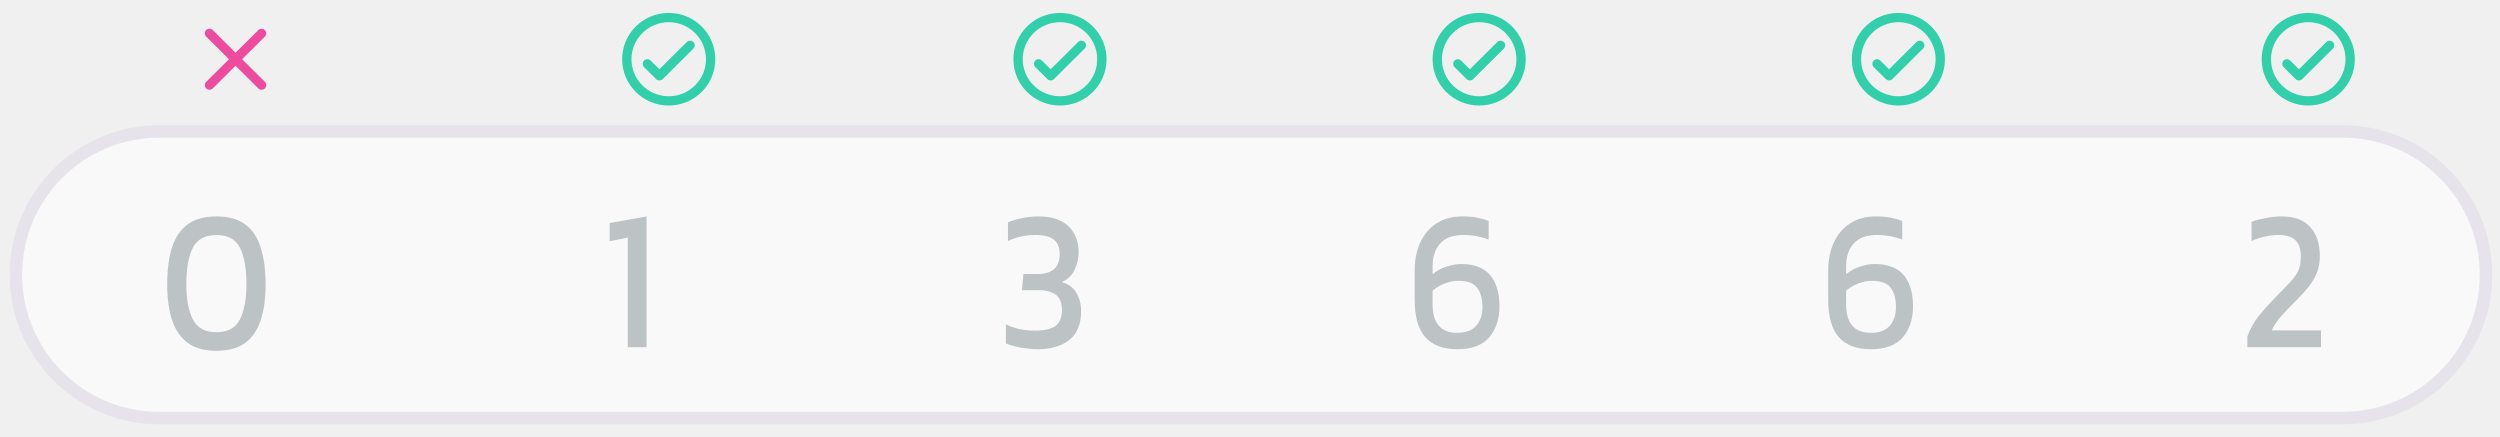
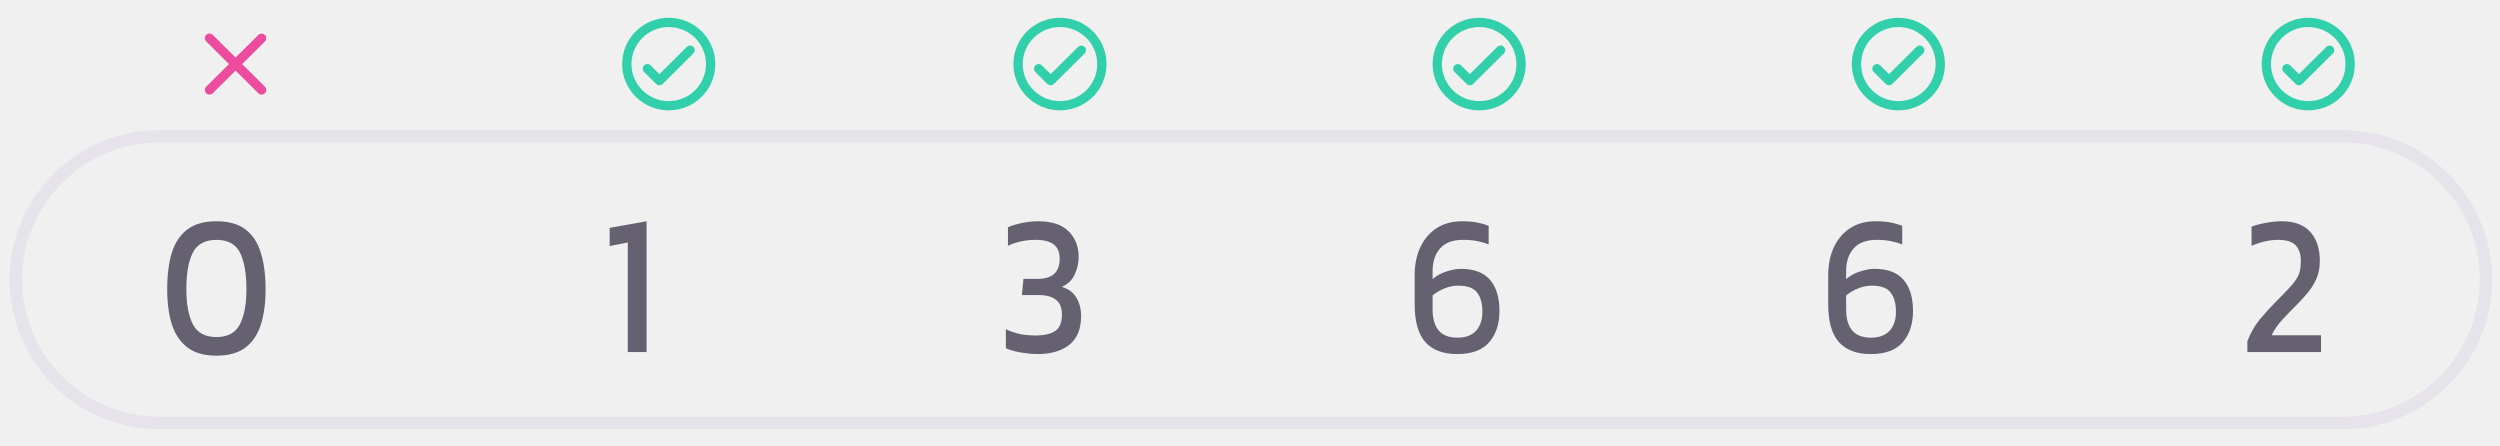
- <svg xmlns="http://www.w3.org/2000/svg" width="258" height="45" viewBox="0 0 258 45" fill="none">
-   <rect x="1.64" y="13.565" width="254.912" height="29.581" rx="14.79" fill="#FAF9FA" />
-   <path d="M22.341 36.205C21.119 36.205 20.136 35.937 19.394 35.4C18.651 34.85 18.106 34.065 17.758 33.047C17.423 32.015 17.255 30.783 17.255 29.352C17.255 27.866 17.417 26.6 17.74 25.554C18.076 24.508 18.615 23.71 19.358 23.159C20.1 22.609 21.095 22.334 22.341 22.334C23.587 22.334 24.575 22.609 25.306 23.159C26.048 23.71 26.581 24.508 26.905 25.554C27.24 26.6 27.408 27.866 27.408 29.352C27.408 30.783 27.24 32.015 26.905 33.047C26.57 34.065 26.03 34.85 25.288 35.4C24.545 35.937 23.563 36.205 22.341 36.205ZM22.341 34.285C23.491 34.285 24.293 33.852 24.749 32.985C25.204 32.104 25.431 30.893 25.431 29.352C25.431 27.714 25.21 26.455 24.767 25.574C24.323 24.694 23.515 24.253 22.341 24.253C21.167 24.253 20.352 24.694 19.897 25.574C19.453 26.455 19.232 27.714 19.232 29.352C19.232 30.893 19.459 32.104 19.915 32.985C20.37 33.852 21.179 34.285 22.341 34.285Z" fill="#BDC2C4" />
-   <path d="M64.786 35.834V24.522L62.917 24.893V23.015L66.727 22.334V35.834H64.786Z" fill="#BDC2C4" />
-   <path d="M107.094 36.04C106.747 36.04 106.363 36.012 105.944 35.957C105.525 35.916 105.123 35.847 104.74 35.751C104.369 35.655 104.057 35.551 103.806 35.441V33.48C104.285 33.7 104.776 33.866 105.279 33.976C105.794 34.072 106.309 34.12 106.825 34.12C107.759 34.12 108.454 33.962 108.909 33.645C109.364 33.329 109.592 32.772 109.592 31.973C109.592 31.258 109.382 30.742 108.963 30.425C108.556 30.109 107.969 29.951 107.202 29.951H105.459L105.621 28.279H107.076C108.598 28.279 109.358 27.59 109.358 26.214C109.358 25.54 109.155 25.044 108.747 24.728C108.352 24.412 107.711 24.253 106.825 24.253C106.333 24.253 105.836 24.308 105.333 24.418C104.842 24.529 104.405 24.68 104.021 24.872V22.953C104.381 22.788 104.848 22.643 105.423 22.519C105.998 22.395 106.567 22.334 107.13 22.334C108.544 22.334 109.592 22.677 110.275 23.366C110.97 24.054 111.317 24.934 111.317 26.008C111.317 26.668 111.173 27.288 110.886 27.866C110.61 28.444 110.173 28.856 109.574 29.104C110.269 29.311 110.772 29.682 111.083 30.219C111.407 30.756 111.569 31.389 111.569 32.118C111.569 33.453 111.161 34.444 110.347 35.09C109.532 35.723 108.448 36.04 107.094 36.04Z" fill="#BDC2C4" />
-   <path d="M150.378 36.04C148.928 36.04 147.832 35.627 147.089 34.801C146.358 33.976 145.993 32.675 145.993 30.9V27.907C145.993 26.806 146.191 25.836 146.586 24.996C146.981 24.157 147.544 23.503 148.275 23.035C149.006 22.567 149.874 22.334 150.881 22.334C151.468 22.334 151.977 22.375 152.408 22.457C152.851 22.54 153.259 22.657 153.63 22.808V24.728C153.259 24.577 152.857 24.46 152.426 24.377C152.007 24.294 151.534 24.253 151.007 24.253C149.928 24.253 149.132 24.549 148.617 25.141C148.101 25.719 147.844 26.496 147.844 27.473V28.299C148.263 27.941 148.742 27.68 149.281 27.515C149.833 27.336 150.33 27.246 150.773 27.246C152.127 27.246 153.127 27.625 153.774 28.382C154.421 29.139 154.744 30.212 154.744 31.602C154.744 32.923 154.391 33.996 153.684 34.822C152.977 35.634 151.875 36.04 150.378 36.04ZM150.396 34.347C151.258 34.347 151.905 34.106 152.336 33.625C152.768 33.143 152.983 32.496 152.983 31.684C152.983 30.831 152.804 30.171 152.444 29.703C152.097 29.221 151.444 28.98 150.485 28.98C150.006 28.98 149.533 29.077 149.066 29.269C148.611 29.448 148.203 29.689 147.844 29.992V31.416C147.844 33.37 148.694 34.347 150.396 34.347Z" fill="#BDC2C4" />
-   <path d="M193.056 36.04C191.606 36.04 190.51 35.627 189.768 34.801C189.037 33.976 188.671 32.675 188.671 30.9V27.907C188.671 26.806 188.869 25.836 189.264 24.996C189.66 24.157 190.223 23.503 190.954 23.035C191.684 22.567 192.553 22.334 193.559 22.334C194.146 22.334 194.655 22.375 195.087 22.457C195.53 22.54 195.937 22.657 196.309 22.808V24.728C195.937 24.577 195.536 24.46 195.105 24.377C194.685 24.294 194.212 24.253 193.685 24.253C192.607 24.253 191.81 24.549 191.295 25.141C190.78 25.719 190.522 26.496 190.522 27.473V28.299C190.942 27.941 191.421 27.68 191.96 27.515C192.511 27.336 193.008 27.246 193.451 27.246C194.805 27.246 195.805 27.625 196.452 28.382C197.099 29.139 197.423 30.212 197.423 31.602C197.423 32.923 197.069 33.996 196.363 34.822C195.656 35.634 194.554 36.04 193.056 36.04ZM193.074 34.347C193.937 34.347 194.583 34.106 195.015 33.625C195.446 33.143 195.662 32.496 195.662 31.684C195.662 30.831 195.482 30.171 195.123 29.703C194.775 29.221 194.122 28.98 193.164 28.98C192.685 28.98 192.211 29.077 191.744 29.269C191.289 29.448 190.882 29.689 190.522 29.992V31.416C190.522 33.37 191.373 34.347 193.074 34.347Z" fill="#BDC2C4" />
-   <path d="M231.929 35.834V34.719C232.241 33.879 232.672 33.123 233.223 32.448C233.786 31.774 234.385 31.12 235.02 30.487C235.499 30.006 235.895 29.6 236.206 29.269C236.53 28.925 236.781 28.616 236.961 28.34C237.14 28.065 237.266 27.783 237.338 27.494C237.41 27.191 237.446 26.84 237.446 26.441C237.446 25.726 237.266 25.182 236.907 24.811C236.547 24.439 235.948 24.253 235.11 24.253C234.655 24.253 234.187 24.308 233.708 24.418C233.241 24.529 232.792 24.68 232.36 24.872V22.891C232.78 22.726 233.277 22.595 233.852 22.499C234.427 22.389 234.972 22.334 235.487 22.334C236.781 22.334 237.757 22.698 238.416 23.427C239.075 24.157 239.405 25.155 239.405 26.421C239.405 27.054 239.309 27.618 239.117 28.113C238.925 28.595 238.662 29.056 238.326 29.496C237.991 29.923 237.602 30.363 237.158 30.817C236.607 31.368 236.086 31.905 235.595 32.428C235.116 32.937 234.727 33.494 234.427 34.1H239.53V35.834H231.929Z" fill="#BDC2C4" />
-   <rect x="1.64" y="13.565" width="254.912" height="29.581" rx="14.79" stroke="#E7E3EB" stroke-width="1.29" />
-   <path d="M109.389 1.334C106.735 1.334 104.582 3.475 104.582 6.112C104.582 8.75 106.735 10.891 109.389 10.891C112.042 10.891 114.196 8.75 114.196 6.112C114.196 3.475 112.042 1.334 109.389 1.334ZM109.389 9.935C107.269 9.935 105.543 8.22 105.543 6.112C105.543 4.005 107.269 2.29 109.389 2.29C111.509 2.29 113.234 4.005 113.234 6.112C113.234 8.22 111.509 9.935 109.389 9.935ZM111.254 4.34L108.427 7.149L107.524 6.251C107.336 6.065 107.034 6.065 106.846 6.251C106.659 6.437 106.659 6.738 106.846 6.925L108.091 8.162C108.278 8.349 108.581 8.349 108.769 8.162L111.936 5.013C112.124 4.827 112.124 4.526 111.936 4.34C111.749 4.153 111.441 4.153 111.254 4.34Z" fill="#31D0AA" />
-   <path d="M152.65 1.334C149.997 1.334 147.843 3.475 147.843 6.112C147.843 8.75 149.997 10.891 152.65 10.891C155.303 10.891 157.457 8.75 157.457 6.112C157.457 3.475 155.303 1.334 152.65 1.334ZM152.65 9.935C150.53 9.935 148.805 8.22 148.805 6.112C148.805 4.005 150.53 2.29 152.65 2.29C154.77 2.29 156.496 4.005 156.496 6.112C156.496 8.22 154.77 9.935 152.65 9.935ZM154.515 4.34L151.689 7.149L150.785 6.251C150.598 6.065 150.295 6.065 150.107 6.251C149.92 6.437 149.92 6.738 150.107 6.925L151.352 8.162C151.54 8.349 151.843 8.349 152.03 8.162L155.198 5.013C155.385 4.827 155.385 4.526 155.198 4.34C155.01 4.153 154.703 4.153 154.515 4.34Z" fill="#31D0AA" />
-   <path d="M195.911 1.334C193.258 1.334 191.104 3.475 191.104 6.112C191.104 8.75 193.258 10.891 195.911 10.891C198.565 10.891 200.718 8.75 200.718 6.112C200.718 3.475 198.565 1.334 195.911 1.334ZM195.911 9.935C193.791 9.935 192.066 8.22 192.066 6.112C192.066 4.005 193.791 2.29 195.911 2.29C198.031 2.29 199.757 4.005 199.757 6.112C199.757 8.22 198.031 9.935 195.911 9.935ZM197.776 4.34L194.95 7.149L194.046 6.251C193.859 6.065 193.556 6.065 193.368 6.251C193.181 6.437 193.181 6.738 193.368 6.925L194.613 8.162C194.801 8.349 195.104 8.349 195.291 8.162L198.459 5.013C198.646 4.827 198.646 4.526 198.459 4.34C198.271 4.153 197.964 4.153 197.776 4.34Z" fill="#31D0AA" />
-   <g clip-path="url(#clipExampleB)">
-     <path d="M238.211 1.334C235.558 1.334 233.404 3.475 233.404 6.112C233.404 8.75 235.558 10.891 238.211 10.891C240.864 10.891 243.018 8.75 243.018 6.112C243.018 3.475 240.864 1.334 238.211 1.334ZM238.211 9.935C236.091 9.935 234.366 8.22 234.366 6.112C234.366 4.005 236.091 2.29 238.211 2.29C240.331 2.29 242.057 4.005 242.057 6.112C242.057 8.22 240.331 9.935 238.211 9.935ZM240.076 4.34L237.25 7.149L236.346 6.251C236.159 6.065 235.856 6.065 235.668 6.251C235.481 6.437 235.481 6.738 235.668 6.925L236.913 8.162C237.101 8.349 237.404 8.349 237.591 8.162L240.759 5.013C240.946 4.827 240.946 4.526 240.759 4.34C240.571 4.153 240.264 4.153 240.076 4.34Z" fill="#31D0AA" />
-   </g>
-   <path d="M69.012 1.334C66.359 1.334 64.205 3.475 64.205 6.112C64.205 8.75 66.359 10.891 69.012 10.891C71.665 10.891 73.819 8.75 73.819 6.112C73.819 3.475 71.665 1.334 69.012 1.334ZM69.012 9.935C66.892 9.935 65.166 8.22 65.166 6.112C65.166 4.005 66.892 2.29 69.012 2.29C71.132 2.29 72.857 4.005 72.857 6.112C72.857 8.22 71.132 9.935 69.012 9.935ZM70.877 4.34L68.05 7.149L67.147 6.251C66.959 6.065 66.656 6.065 66.469 6.251C66.282 6.437 66.282 6.738 66.469 6.925L67.714 8.162C67.901 8.349 68.204 8.349 68.392 8.162L71.559 5.013C71.747 4.827 71.747 4.526 71.559 4.34C71.372 4.153 71.064 4.153 70.877 4.34Z" fill="#31D0AA" />
-   <path d="M27.337 3.107C27.149 2.92 26.846 2.92 26.659 3.107L24.308 5.439L21.958 3.102C21.77 2.916 21.468 2.916 21.28 3.102C21.093 3.288 21.093 3.589 21.28 3.776L23.631 6.112L21.28 8.449C21.093 8.635 21.093 8.936 21.28 9.123C21.468 9.309 21.77 9.309 21.958 9.123L24.308 6.786L26.659 9.123C26.846 9.309 27.149 9.309 27.337 9.123C27.524 8.936 27.524 8.635 27.337 8.449L24.986 6.112L27.337 3.776C27.52 3.594 27.52 3.288 27.337 3.107Z" fill="#ED4B9E" />
-   <defs>
-     <clipPath id="clipExampleB">
-       <rect width="11.536" height="11.468" fill="white" transform="translate(232.443 0.378296)" />
-     </clipPath>
-   </defs>
+ <svg xmlns="http://www.w3.org/2000/svg" viewBox="0 0 258 45" width="258px" height="46px" color="text" class="sc-231a1e38-0 dPwWVs">
+   <svg width="258" height="45" viewBox="0 0 258 45" fill="none">
+     <rect x="1.64" y="13.565" width="254.912" height="29.581" rx="14.79" fill="none" />
+     <path d="M22.341 36.205C21.119 36.205 20.136 35.937 19.394 35.4C18.651 34.85 18.106 34.065 17.758 33.047C17.423 32.015 17.255 30.783 17.255 29.352C17.255 27.866 17.417 26.6 17.74 25.554C18.076 24.508 18.615 23.71 19.358 23.159C20.1 22.609 21.095 22.334 22.341 22.334C23.587 22.334 24.575 22.609 25.306 23.159C26.048 23.71 26.581 24.508 26.905 25.554C27.24 26.6 27.408 27.866 27.408 29.352C27.408 30.783 27.24 32.015 26.905 33.047C26.57 34.065 26.03 34.85 25.288 35.4C24.545 35.937 23.563 36.205 22.341 36.205ZM22.341 34.285C23.491 34.285 24.293 33.852 24.749 32.985C25.204 32.104 25.431 30.893 25.431 29.352C25.431 27.714 25.21 26.455 24.767 25.574C24.323 24.694 23.515 24.253 22.341 24.253C21.167 24.253 20.352 24.694 19.897 25.574C19.453 26.455 19.232 27.714 19.232 29.352C19.232 30.893 19.459 32.104 19.915 32.985C20.37 33.852 21.179 34.285 22.341 34.285Z" fill="#666171" />
+     <path d="M64.786 35.834V24.522L62.917 24.893V23.015L66.727 22.334V35.834H64.786Z" fill="#666171" />
+     <path d="M107.094 36.04C106.747 36.04 106.363 36.012 105.944 35.957C105.525 35.916 105.123 35.847 104.74 35.751C104.369 35.655 104.057 35.551 103.806 35.441V33.48C104.285 33.7 104.776 33.866 105.279 33.976C105.794 34.072 106.309 34.12 106.825 34.12C107.759 34.12 108.454 33.962 108.909 33.645C109.364 33.329 109.592 32.772 109.592 31.973C109.592 31.258 109.382 30.742 108.963 30.425C108.556 30.109 107.969 29.951 107.202 29.951H105.459L105.621 28.279H107.076C108.598 28.279 109.358 27.59 109.358 26.214C109.358 25.54 109.155 25.044 108.747 24.728C108.352 24.412 107.711 24.253 106.825 24.253C106.333 24.253 105.836 24.308 105.333 24.418C104.842 24.529 104.405 24.68 104.021 24.872V22.953C104.381 22.788 104.848 22.643 105.423 22.519C105.998 22.395 106.567 22.334 107.13 22.334C108.544 22.334 109.592 22.677 110.275 23.366C110.97 24.054 111.317 24.934 111.317 26.008C111.317 26.668 111.173 27.288 110.886 27.866C110.61 28.444 110.173 28.856 109.574 29.104C110.269 29.311 110.772 29.682 111.083 30.219C111.407 30.756 111.569 31.389 111.569 32.118C111.569 33.453 111.161 34.444 110.347 35.09C109.532 35.723 108.448 36.04 107.094 36.04Z" fill="#666171" />
+     <path d="M150.378 36.04C148.928 36.04 147.832 35.627 147.089 34.801C146.358 33.976 145.993 32.675 145.993 30.9V27.907C145.993 26.806 146.191 25.836 146.586 24.996C146.981 24.157 147.544 23.503 148.275 23.035C149.006 22.567 149.874 22.334 150.881 22.334C151.468 22.334 151.977 22.375 152.408 22.457C152.851 22.54 153.259 22.657 153.63 22.808V24.728C153.259 24.577 152.857 24.46 152.426 24.377C152.007 24.294 151.534 24.253 151.007 24.253C149.928 24.253 149.132 24.549 148.617 25.141C148.101 25.719 147.844 26.496 147.844 27.473V28.299C148.263 27.941 148.742 27.68 149.281 27.515C149.833 27.336 150.33 27.246 150.773 27.246C152.127 27.246 153.127 27.625 153.774 28.382C154.421 29.139 154.744 30.212 154.744 31.602C154.744 32.923 154.391 33.996 153.684 34.822C152.977 35.634 151.875 36.04 150.378 36.04ZM150.396 34.347C151.258 34.347 151.905 34.106 152.336 33.625C152.768 33.143 152.983 32.496 152.983 31.684C152.983 30.831 152.804 30.171 152.444 29.703C152.097 29.221 151.444 28.98 150.485 28.98C150.006 28.98 149.533 29.077 149.066 29.269C148.611 29.448 148.203 29.689 147.844 29.992V31.416C147.844 33.37 148.694 34.347 150.396 34.347Z" fill="#666171" />
+     <path d="M193.056 36.04C191.606 36.04 190.51 35.627 189.768 34.801C189.037 33.976 188.671 32.675 188.671 30.9V27.907C188.671 26.806 188.869 25.836 189.264 24.996C189.66 24.157 190.223 23.503 190.954 23.035C191.684 22.567 192.553 22.334 193.559 22.334C194.146 22.334 194.655 22.375 195.087 22.457C195.53 22.54 195.937 22.657 196.309 22.808V24.728C195.937 24.577 195.536 24.46 195.105 24.377C194.685 24.294 194.212 24.253 193.685 24.253C192.607 24.253 191.81 24.549 191.295 25.141C190.78 25.719 190.522 26.496 190.522 27.473V28.299C190.942 27.941 191.421 27.68 191.96 27.515C192.511 27.336 193.008 27.246 193.451 27.246C194.805 27.246 195.805 27.625 196.452 28.382C197.099 29.139 197.423 30.212 197.423 31.602C197.423 32.923 197.069 33.996 196.363 34.822C195.656 35.634 194.554 36.04 193.056 36.04ZM193.074 34.347C193.937 34.347 194.583 34.106 195.015 33.625C195.446 33.143 195.662 32.496 195.662 31.684C195.662 30.831 195.482 30.171 195.123 29.703C194.775 29.221 194.122 28.98 193.164 28.98C192.685 28.98 192.211 29.077 191.744 29.269C191.289 29.448 190.882 29.689 190.522 29.992V31.416C190.522 33.37 191.373 34.347 193.074 34.347Z" fill="#666171" />
+     <path d="M231.929 35.834V34.719C232.241 33.879 232.672 33.123 233.223 32.448C233.786 31.774 234.385 31.12 235.02 30.487C235.499 30.006 235.895 29.6 236.206 29.269C236.53 28.925 236.781 28.616 236.961 28.34C237.14 28.065 237.266 27.783 237.338 27.494C237.41 27.191 237.446 26.84 237.446 26.441C237.446 25.726 237.266 25.182 236.907 24.811C236.547 24.439 235.948 24.253 235.11 24.253C234.655 24.253 234.187 24.308 233.708 24.418C233.241 24.529 232.792 24.68 232.36 24.872V22.891C232.78 22.726 233.277 22.595 233.852 22.499C234.427 22.389 234.972 22.334 235.487 22.334C236.781 22.334 237.757 22.698 238.416 23.427C239.075 24.157 239.405 25.155 239.405 26.421C239.405 27.054 239.309 27.618 239.117 28.113C238.925 28.595 238.662 29.056 238.326 29.496C237.991 29.923 237.602 30.363 237.158 30.817C236.607 31.368 236.086 31.905 235.595 32.428C235.116 32.937 234.727 33.494 234.427 34.1H239.53V35.834H231.929Z" fill="#666171" />
+     <rect x="1.64" y="13.565" width="254.912" height="29.581" rx="14.79" stroke="#E7E3EB" stroke-width="1.29" />
+     <path d="M109.389 1.334C106.735 1.334 104.582 3.475 104.582 6.112C104.582 8.75 106.735 10.891 109.389 10.891C112.042 10.891 114.196 8.75 114.196 6.112C114.196 3.475 112.042 1.334 109.389 1.334ZM109.389 9.935C107.269 9.935 105.543 8.22 105.543 6.112C105.543 4.005 107.269 2.29 109.389 2.29C111.509 2.29 113.234 4.005 113.234 6.112C113.234 8.22 111.509 9.935 109.389 9.935ZM111.254 4.34L108.427 7.149L107.524 6.251C107.336 6.065 107.034 6.065 106.846 6.251C106.659 6.437 106.659 6.738 106.846 6.925L108.091 8.162C108.278 8.349 108.581 8.349 108.769 8.162L111.936 5.013C112.124 4.827 112.124 4.526 111.936 4.34C111.749 4.153 111.441 4.153 111.254 4.34Z" fill="#31D0AA" />
+     <path d="M152.65 1.334C149.997 1.334 147.843 3.475 147.843 6.112C147.843 8.75 149.997 10.891 152.65 10.891C155.303 10.891 157.457 8.75 157.457 6.112C157.457 3.475 155.303 1.334 152.65 1.334ZM152.65 9.935C150.53 9.935 148.805 8.22 148.805 6.112C148.805 4.005 150.53 2.29 152.65 2.29C154.77 2.29 156.496 4.005 156.496 6.112C156.496 8.22 154.77 9.935 152.65 9.935ZM154.515 4.34L151.689 7.149L150.785 6.251C150.598 6.065 150.295 6.065 150.107 6.251C149.92 6.437 149.92 6.738 150.107 6.925L151.352 8.162C151.54 8.349 151.843 8.349 152.03 8.162L155.198 5.013C155.385 4.827 155.385 4.526 155.198 4.34C155.01 4.153 154.703 4.153 154.515 4.34Z" fill="#31D0AA" />
+     <path d="M195.911 1.334C193.258 1.334 191.104 3.475 191.104 6.112C191.104 8.75 193.258 10.891 195.911 10.891C198.565 10.891 200.718 8.75 200.718 6.112C200.718 3.475 198.565 1.334 195.911 1.334ZM195.911 9.935C193.791 9.935 192.066 8.22 192.066 6.112C192.066 4.005 193.791 2.29 195.911 2.29C198.031 2.29 199.757 4.005 199.757 6.112C199.757 8.22 198.031 9.935 195.911 9.935ZM197.776 4.34L194.95 7.149L194.046 6.251C193.859 6.065 193.556 6.065 193.368 6.251C193.181 6.437 193.181 6.738 193.368 6.925L194.613 8.162C194.801 8.349 195.104 8.349 195.291 8.162L198.459 5.013C198.646 4.827 198.646 4.526 198.459 4.34C198.271 4.153 197.964 4.153 197.776 4.34Z" fill="#31D0AA" />
+     <g clip-path="url(#clipExampleB)">
+       <path d="M238.211 1.334C235.558 1.334 233.404 3.475 233.404 6.112C233.404 8.75 235.558 10.891 238.211 10.891C240.864 10.891 243.018 8.75 243.018 6.112C243.018 3.475 240.864 1.334 238.211 1.334ZM238.211 9.935C236.091 9.935 234.366 8.22 234.366 6.112C234.366 4.005 236.091 2.29 238.211 2.29C240.331 2.29 242.057 4.005 242.057 6.112C242.057 8.22 240.331 9.935 238.211 9.935ZM240.076 4.34L237.25 7.149L236.346 6.251C236.159 6.065 235.856 6.065 235.668 6.251C235.481 6.437 235.481 6.738 235.668 6.925L236.913 8.162C237.101 8.349 237.404 8.349 237.591 8.162L240.759 5.013C240.946 4.827 240.946 4.526 240.759 4.34C240.571 4.153 240.264 4.153 240.076 4.34Z" fill="#31D0AA" />
+     </g>
+     <path d="M69.012 1.334C66.359 1.334 64.205 3.475 64.205 6.112C64.205 8.75 66.359 10.891 69.012 10.891C71.665 10.891 73.819 8.75 73.819 6.112C73.819 3.475 71.665 1.334 69.012 1.334ZM69.012 9.935C66.892 9.935 65.166 8.22 65.166 6.112C65.166 4.005 66.892 2.29 69.012 2.29C71.132 2.29 72.857 4.005 72.857 6.112C72.857 8.22 71.132 9.935 69.012 9.935ZM70.877 4.34L68.05 7.149L67.147 6.251C66.959 6.065 66.656 6.065 66.469 6.251C66.282 6.437 66.282 6.738 66.469 6.925L67.714 8.162C67.901 8.349 68.204 8.349 68.392 8.162L71.559 5.013C71.747 4.827 71.747 4.526 71.559 4.34C71.372 4.153 71.064 4.153 70.877 4.34Z" fill="#31D0AA" />
+     <path d="M27.337 3.107C27.149 2.92 26.846 2.92 26.659 3.107L24.308 5.439L21.958 3.102C21.77 2.916 21.468 2.916 21.28 3.102C21.093 3.288 21.093 3.589 21.28 3.776L23.631 6.112L21.28 8.449C21.093 8.635 21.093 8.936 21.28 9.123C21.468 9.309 21.77 9.309 21.958 9.123L24.308 6.786L26.659 9.123C26.846 9.309 27.149 9.309 27.337 9.123C27.524 8.936 27.524 8.635 27.337 8.449L24.986 6.112L27.337 3.776C27.52 3.594 27.52 3.288 27.337 3.107Z" fill="#ED4B9E" />
+     <defs>
+       <clipPath id="clipExampleB">
+         <rect width="11.536" height="11.468" fill="white" transform="translate(232.443 0.378296)" />
+       </clipPath>
+     </defs>
+   </svg>
</svg>
